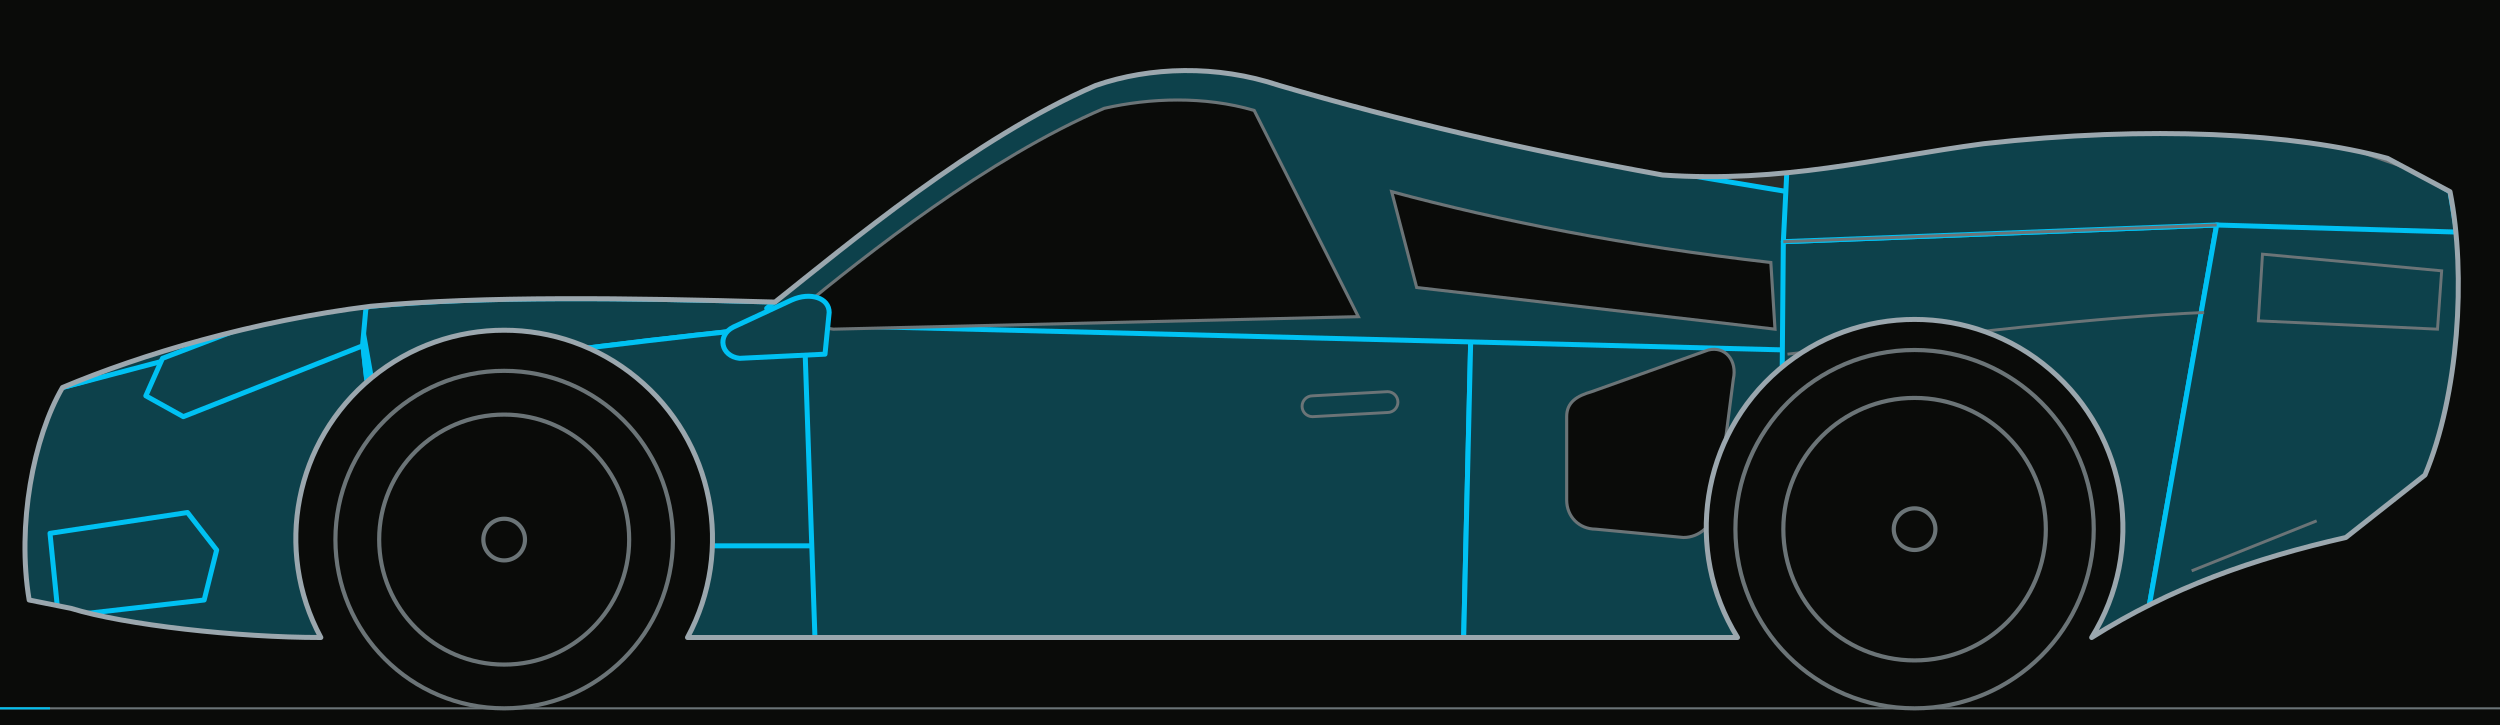
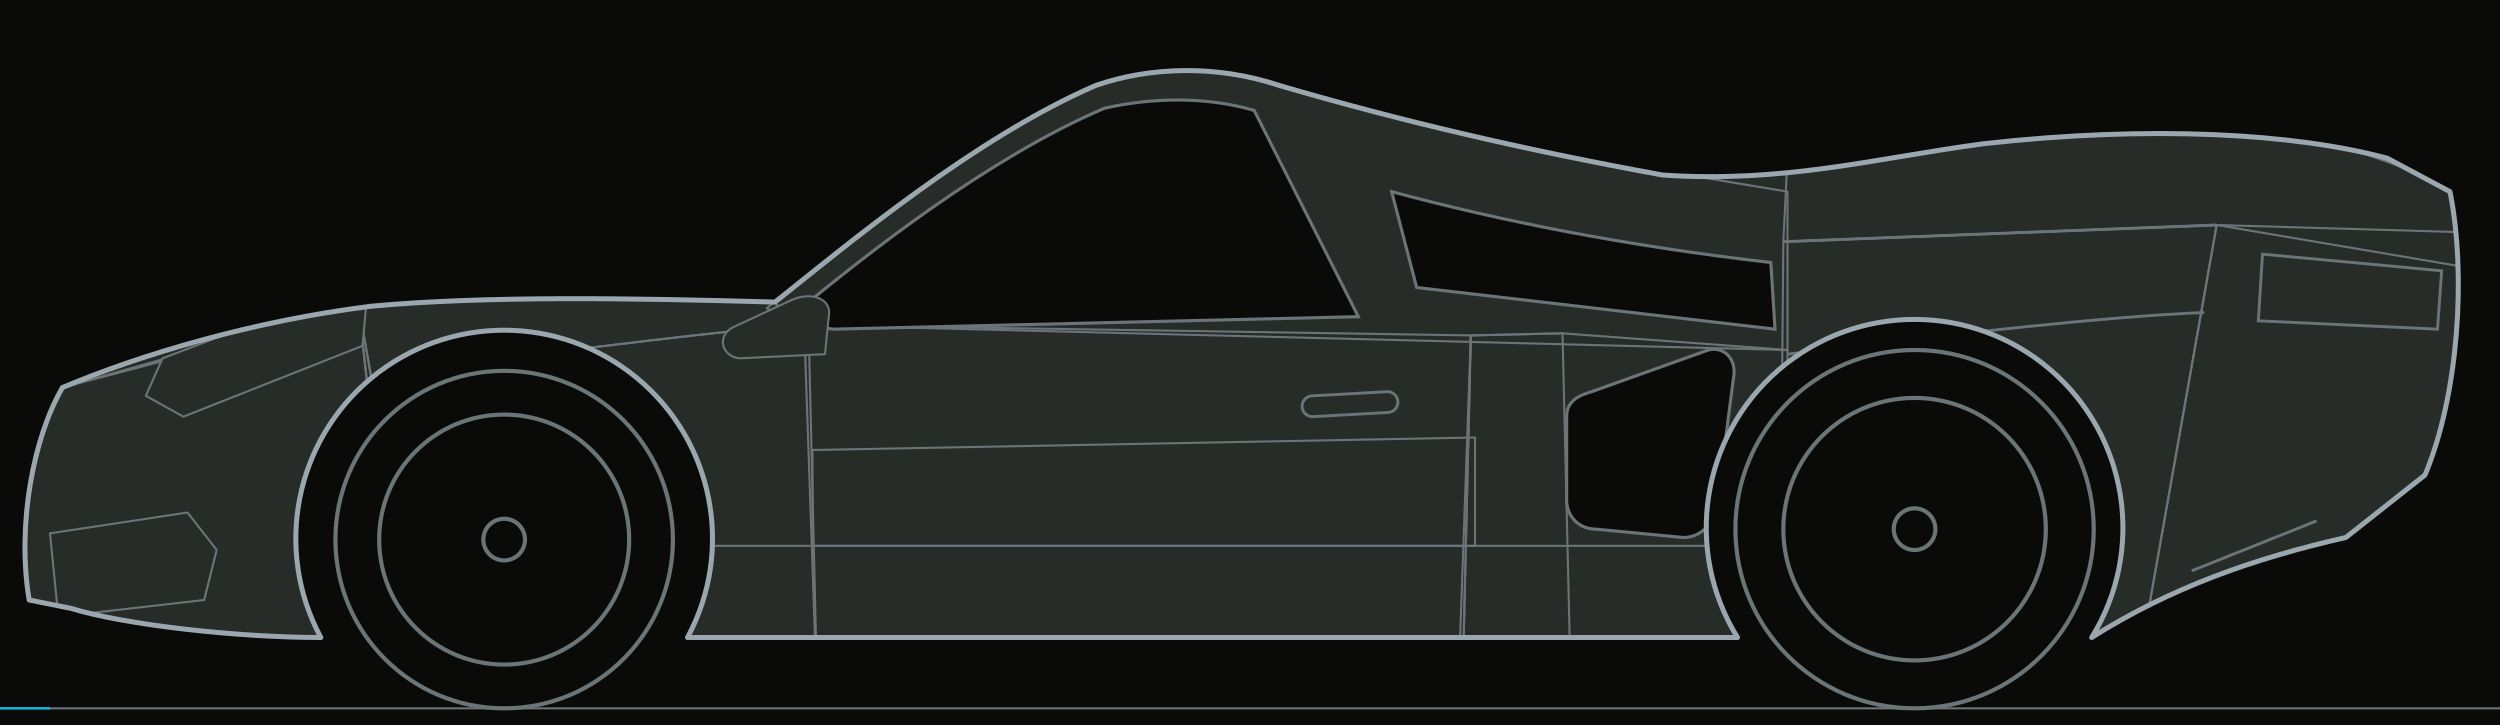
<svg xmlns="http://www.w3.org/2000/svg" viewBox="0 0 1200 348">
  <defs>
    <clipPath id="bodyClip">
      <path d="M 30 186 C 68 170, 122 154, 178 147 C 232 142, 302 143, 372 145 C 406 118, 468 66, 526 41 C 552 32, 584 31, 614 41 C 672 58, 732 72, 798 84 C 856 88, 900 76, 952 69 C 1032 60, 1102 64, 1146 76 L 1176 92 C 1184 132, 1180 190, 1164 228 L 1126 258 C 1082 268, 1042 282, 1004 306 A 100 100 0 1 0 834 306 L 330 306 A 100 100 0 1 0 154 306 C 114 306, 60 300, 34 292 L 14 288 C 8 252, 16 210, 30 186 Z" />
    </clipPath>
    <pattern id="stip" width="13" height="13" patternUnits="userSpaceOnUse">
      <circle cx="3" cy="3" r="2" fill="#9BA7AE" fill-opacity="0.6" />
      <circle cx="9.5" cy="9.5" r="2" fill="#9BA7AE" fill-opacity="0.6" />
    </pattern>
  </defs>
  <rect width="1200" height="348" fill="#0A0B09" />
  <g>
    <circle cx="242" cy="259" r="81" fill="#0A0B09" stroke="#6B7477" stroke-width="2" />
    <circle cx="242" cy="259" r="60" fill="none" stroke="#6B7477" stroke-width="2" />
    <circle cx="242" cy="259" r="10" fill="none" stroke="#6B7477" stroke-width="2" />
  </g>
  <g>
    <circle cx="919" cy="254" r="86" fill="#0A0B09" stroke="#6B7477" stroke-width="2" />
    <circle cx="919" cy="254" r="63" fill="none" stroke="#6B7477" stroke-width="2" />
    <circle cx="919" cy="254" r="10" fill="none" stroke="#6B7477" stroke-width="2" />
  </g>
  <path d="M 30 186 C 68 170, 122 154, 178 147 C 232 142, 302 143, 372 145 C 406 118, 468 66, 526 41 C 552 32, 584 31, 614 41 C 672 58, 732 72, 798 84 C 856 88, 900 76, 952 69 C 1032 60, 1102 64, 1146 76 L 1176 92 C 1184 132, 1180 190, 1164 228 L 1126 258 C 1082 268, 1042 282, 1004 306 A 100 100 0 1 0 834 306 L 330 306 A 100 100 0 1 0 154 306 C 114 306, 60 300, 34 292 L 14 288 C 8 252, 16 210, 30 186 Z" fill="#282C29" />
  <g clip-path="url(#bodyClip)">
-     <path data-panel="front-bumper" d="M 0 160 L 30 186 L 172 146 L 184 214 L 178 320 L 0 320 Z" fill="#0D414B" stroke="#00C1F3" stroke-width="2.4" stroke-linejoin="round" />
-     <path data-panel="hood" d="M 0 120 L 30 186 L 178 147 C 232 142, 302 143, 372 145 L 380 156 C 320 162, 256 170, 200 178 L 176 182 L 172 146 Z" fill="#0D414B" stroke="#00C1F3" stroke-width="2.4" stroke-linejoin="round" />
-     <path data-panel="front-fender" d="M 172 146 L 176 182 L 200 178 C 256 170, 320 162, 380 156 L 388 152 L 392 320 L 176 320 L 184 214 Z" fill="#0D414B" stroke="#00C1F3" stroke-width="2.4" stroke-linejoin="round" />
-     <path data-panel="rocker" d="M 328 262 L 854 262 L 854 330 L 328 330 Z" fill="#0D414B" stroke="#00C1F3" stroke-width="2.4" stroke-linejoin="round" />
-     <path data-panel="lower-door" d="M 390 216 L 708 210 L 708 262 L 390 262 Z" fill="#0D414B" stroke="#00C1F3" stroke-width="2.4" stroke-linejoin="round" />
-     <path data-panel="rear-impact" d="M 706 161 L 750 160 L 754 330 L 700 330 Z" fill="#0D414B" stroke="#00C1F3" stroke-width="2.4" stroke-linejoin="round" />
-     <path data-panel="front-door" d="M 386 156 L 706 161 L 702 330 L 392 330 Z" fill="#0D414B" stroke="#00C1F3" stroke-width="2.4" stroke-linejoin="round" />
-     <path data-panel="rear-door" d="M 706 161 L 750 160 L 858 168 L 858 330 L 702 330 Z" fill="#0D414B" stroke="#00C1F3" stroke-width="2.4" stroke-linejoin="round" />
-     <path data-panel="roof" d="M 368 148 C 406 116, 468 64, 526 39 C 552 30, 584 29, 616 39 C 672 56, 732 70, 798 82 L 858 92 L 858 168 L 386 156 Z" fill="#0D414B" stroke="#00C1F3" stroke-width="2.4" stroke-linejoin="round" />
-     <path data-panel="rear-fender" d="M 856 116 L 1064 108 L 1030 300 L 1014 340 L 854 340 Z" fill="#0D414B" stroke="#00C1F3" stroke-width="2.4" stroke-linejoin="round" />
-     <path data-panel="trunk" d="M 858 76 C 898 70, 928 68, 952 67 C 1032 58, 1102 62, 1146 74 L 1176 92 L 1182 128 L 1064 108 L 856 116 Z" fill="#0D414B" stroke="#00C1F3" stroke-width="2.4" stroke-linejoin="round" />
-     <path data-panel="rear-bumper" d="M 1064 108 L 1200 112 L 1200 340 L 1014 340 L 1030 300 Z" fill="#0D414B" stroke="#00C1F3" stroke-width="2.4" stroke-linejoin="round" />
+     <path data-panel="front-bumper" d="M 0 160 L 30 186 L 172 146 L 184 214 L 178 320 L 0 320 Z" fill="transparent" stroke="#6B7477" stroke-width="1" stroke-linejoin="round" />
+     <path data-panel="hood" d="M 0 120 L 30 186 L 178 147 C 232 142, 302 143, 372 145 L 380 156 C 320 162, 256 170, 200 178 L 176 182 L 172 146 Z" fill="transparent" stroke="#6B7477" stroke-width="1" stroke-linejoin="round" />
+     <path data-panel="front-fender" d="M 172 146 L 176 182 L 200 178 C 256 170, 320 162, 380 156 L 388 152 L 392 320 L 176 320 L 184 214 Z" fill="transparent" stroke="#6B7477" stroke-width="1" stroke-linejoin="round" />
+     <path data-panel="rocker" d="M 328 262 L 854 262 L 854 330 L 328 330 Z" fill="transparent" stroke="#6B7477" stroke-width="1" stroke-linejoin="round" />
+     <path data-panel="lower-door" d="M 390 216 L 708 210 L 708 262 L 390 262 Z" fill="transparent" stroke="#6B7477" stroke-width="1" stroke-linejoin="round" />
+     <path data-panel="rear-impact" d="M 706 161 L 750 160 L 754 330 L 700 330 Z" fill="transparent" stroke="#6B7477" stroke-width="1" stroke-linejoin="round" />
+     <path data-panel="front-door" d="M 386 156 L 706 161 L 702 330 L 392 330 Z" fill="transparent" stroke="#6B7477" stroke-width="1" stroke-linejoin="round" />
+     <path data-panel="rear-door" d="M 706 161 L 750 160 L 858 168 L 858 330 L 702 330 Z" fill="transparent" stroke="#6B7477" stroke-width="1" stroke-linejoin="round" />
+     <path data-panel="roof" d="M 368 148 C 406 116, 468 64, 526 39 C 552 30, 584 29, 616 39 C 672 56, 732 70, 798 82 L 858 92 L 858 168 L 386 156 Z" fill="transparent" stroke="#6B7477" stroke-width="1" stroke-linejoin="round" />
+     <path data-panel="rear-fender" d="M 856 116 L 1064 108 L 1030 300 L 1014 340 L 854 340 Z" fill="transparent" stroke="#6B7477" stroke-width="1" stroke-linejoin="round" />
+     <path data-panel="trunk" d="M 858 76 C 898 70, 928 68, 952 67 C 1032 58, 1102 62, 1146 74 L 1176 92 L 1182 128 L 1064 108 L 856 116 Z" fill="transparent" stroke="#6B7477" stroke-width="1" stroke-linejoin="round" />
+     <path data-panel="rear-bumper" d="M 1064 108 L 1200 112 L 1200 340 L 1014 340 L 1030 300 Z" fill="transparent" stroke="#6B7477" stroke-width="1" stroke-linejoin="round" />
  </g>
  <g clip-path="url(#bodyClip)">
    <path d="M 382 150 C 416 122, 474 76, 530 52 C 552 47, 578 46, 602 53 L 652 152 L 400 158 C 392 157, 388 155, 388 152 Z" fill="#0A0B09" stroke="#6B7477" stroke-width="1.5" />
    <path d="M 668 92 C 720 106, 780 118, 850 126 L 852 158 L 680 138 Z" fill="#0A0B09" stroke="#6B7477" stroke-width="1.5" />
    <path d="M 764 188 L 820 168 C 828 166, 834 173, 832 182 L 824 244 C 822 252, 816 258, 808 258 L 766 254 C 758 254, 752 248, 752 240 L 752 200 C 752 193, 757 190, 764 188 Z" fill="#0A0B09" stroke="#6B7477" stroke-width="1.5" />
    <path d="M 630 190 L 666 188 A 5 5 0 0 1 666 198 L 630 200 A 5 5 0 0 1 630 190 Z" fill="none" stroke="#6B7477" stroke-width="1.4" />
    <path d="M 1136 74 L 1176 88" fill="none" stroke="#6B7477" stroke-width="1.4" />
    <path d="M 1052 274 L 1112 250" fill="none" stroke="#6B7477" stroke-width="1.4" />
    <path d="M 856 116 L 1064 108" fill="none" stroke="#6B7477" stroke-width="1.4" />
    <path d="M 858 170 C 940 160, 1010 152, 1058 150" fill="none" stroke="#6B7477" stroke-width="1.4" />
    <path d="M 1086 122 L 1172 130 L 1170 158 L 1084 154 Z" fill="none" stroke="#6B7477" stroke-width="1.4" />
  </g>
  <g clip-path="url(#bodyClip)">
-     <path data-panel="headlight" d="M 70 190 L 78 172 L 162 140 L 176 144 L 174 166 L 88 200 Z" fill="#0D414B" stroke="#00C1F3" stroke-width="2.4" stroke-linejoin="round" />
-     <path data-panel="fog-light" d="M 24 256 L 90 246 L 104 264 L 98 288 L 28 296 Z" fill="#0D414B" stroke="#00C1F3" stroke-width="2.4" stroke-linejoin="round" />
+     <path data-panel="headlight" d="M 70 190 L 78 172 L 162 140 L 176 144 L 174 166 L 88 200 Z" fill="#282C29" stroke="#6B7477" stroke-width="1" stroke-linejoin="round" />
+     <path data-panel="fog-light" d="M 24 256 L 90 246 L 104 264 L 98 288 L 28 296 Z" fill="#282C29" stroke="#6B7477" stroke-width="1" stroke-linejoin="round" />
  </g>
-   <path data-panel="mirror" d="M 396 170 L 398 150 C 398 143, 389 140, 380 144 L 352 157 C 344 161, 346 171, 355 172 Z" fill="#0D414B" stroke="#00C1F3" stroke-width="2.4" stroke-linejoin="round" />
+   <path data-panel="mirror" d="M 396 170 L 398 150 C 398 143, 389 140, 380 144 L 352 157 C 344 161, 346 171, 355 172 Z" fill="#282C29" stroke="#6B7477" stroke-width="1" stroke-linejoin="round" />
  <path d="M 30 186 C 68 170, 122 154, 178 147 C 232 142, 302 143, 372 145 C 406 118, 468 66, 526 41 C 552 32, 584 31, 614 41 C 672 58, 732 72, 798 84 C 856 88, 900 76, 952 69 C 1032 60, 1102 64, 1146 76 L 1176 92 C 1184 132, 1180 190, 1164 228 L 1126 258 C 1082 268, 1042 282, 1004 306 A 100 100 0 1 0 834 306 L 330 306 A 100 100 0 1 0 154 306 C 114 306, 60 300, 34 292 L 14 288 C 8 252, 16 210, 30 186 Z" fill="none" stroke="#9BA7AE" stroke-width="2.4" stroke-linejoin="round" />
  <line x1="0" y1="340" x2="1200" y2="340" stroke="#6B7477" stroke-width="1" />
  <line x1="0" y1="340" x2="24" y2="340" stroke="#00C1F3" stroke-width="1" />
</svg>
